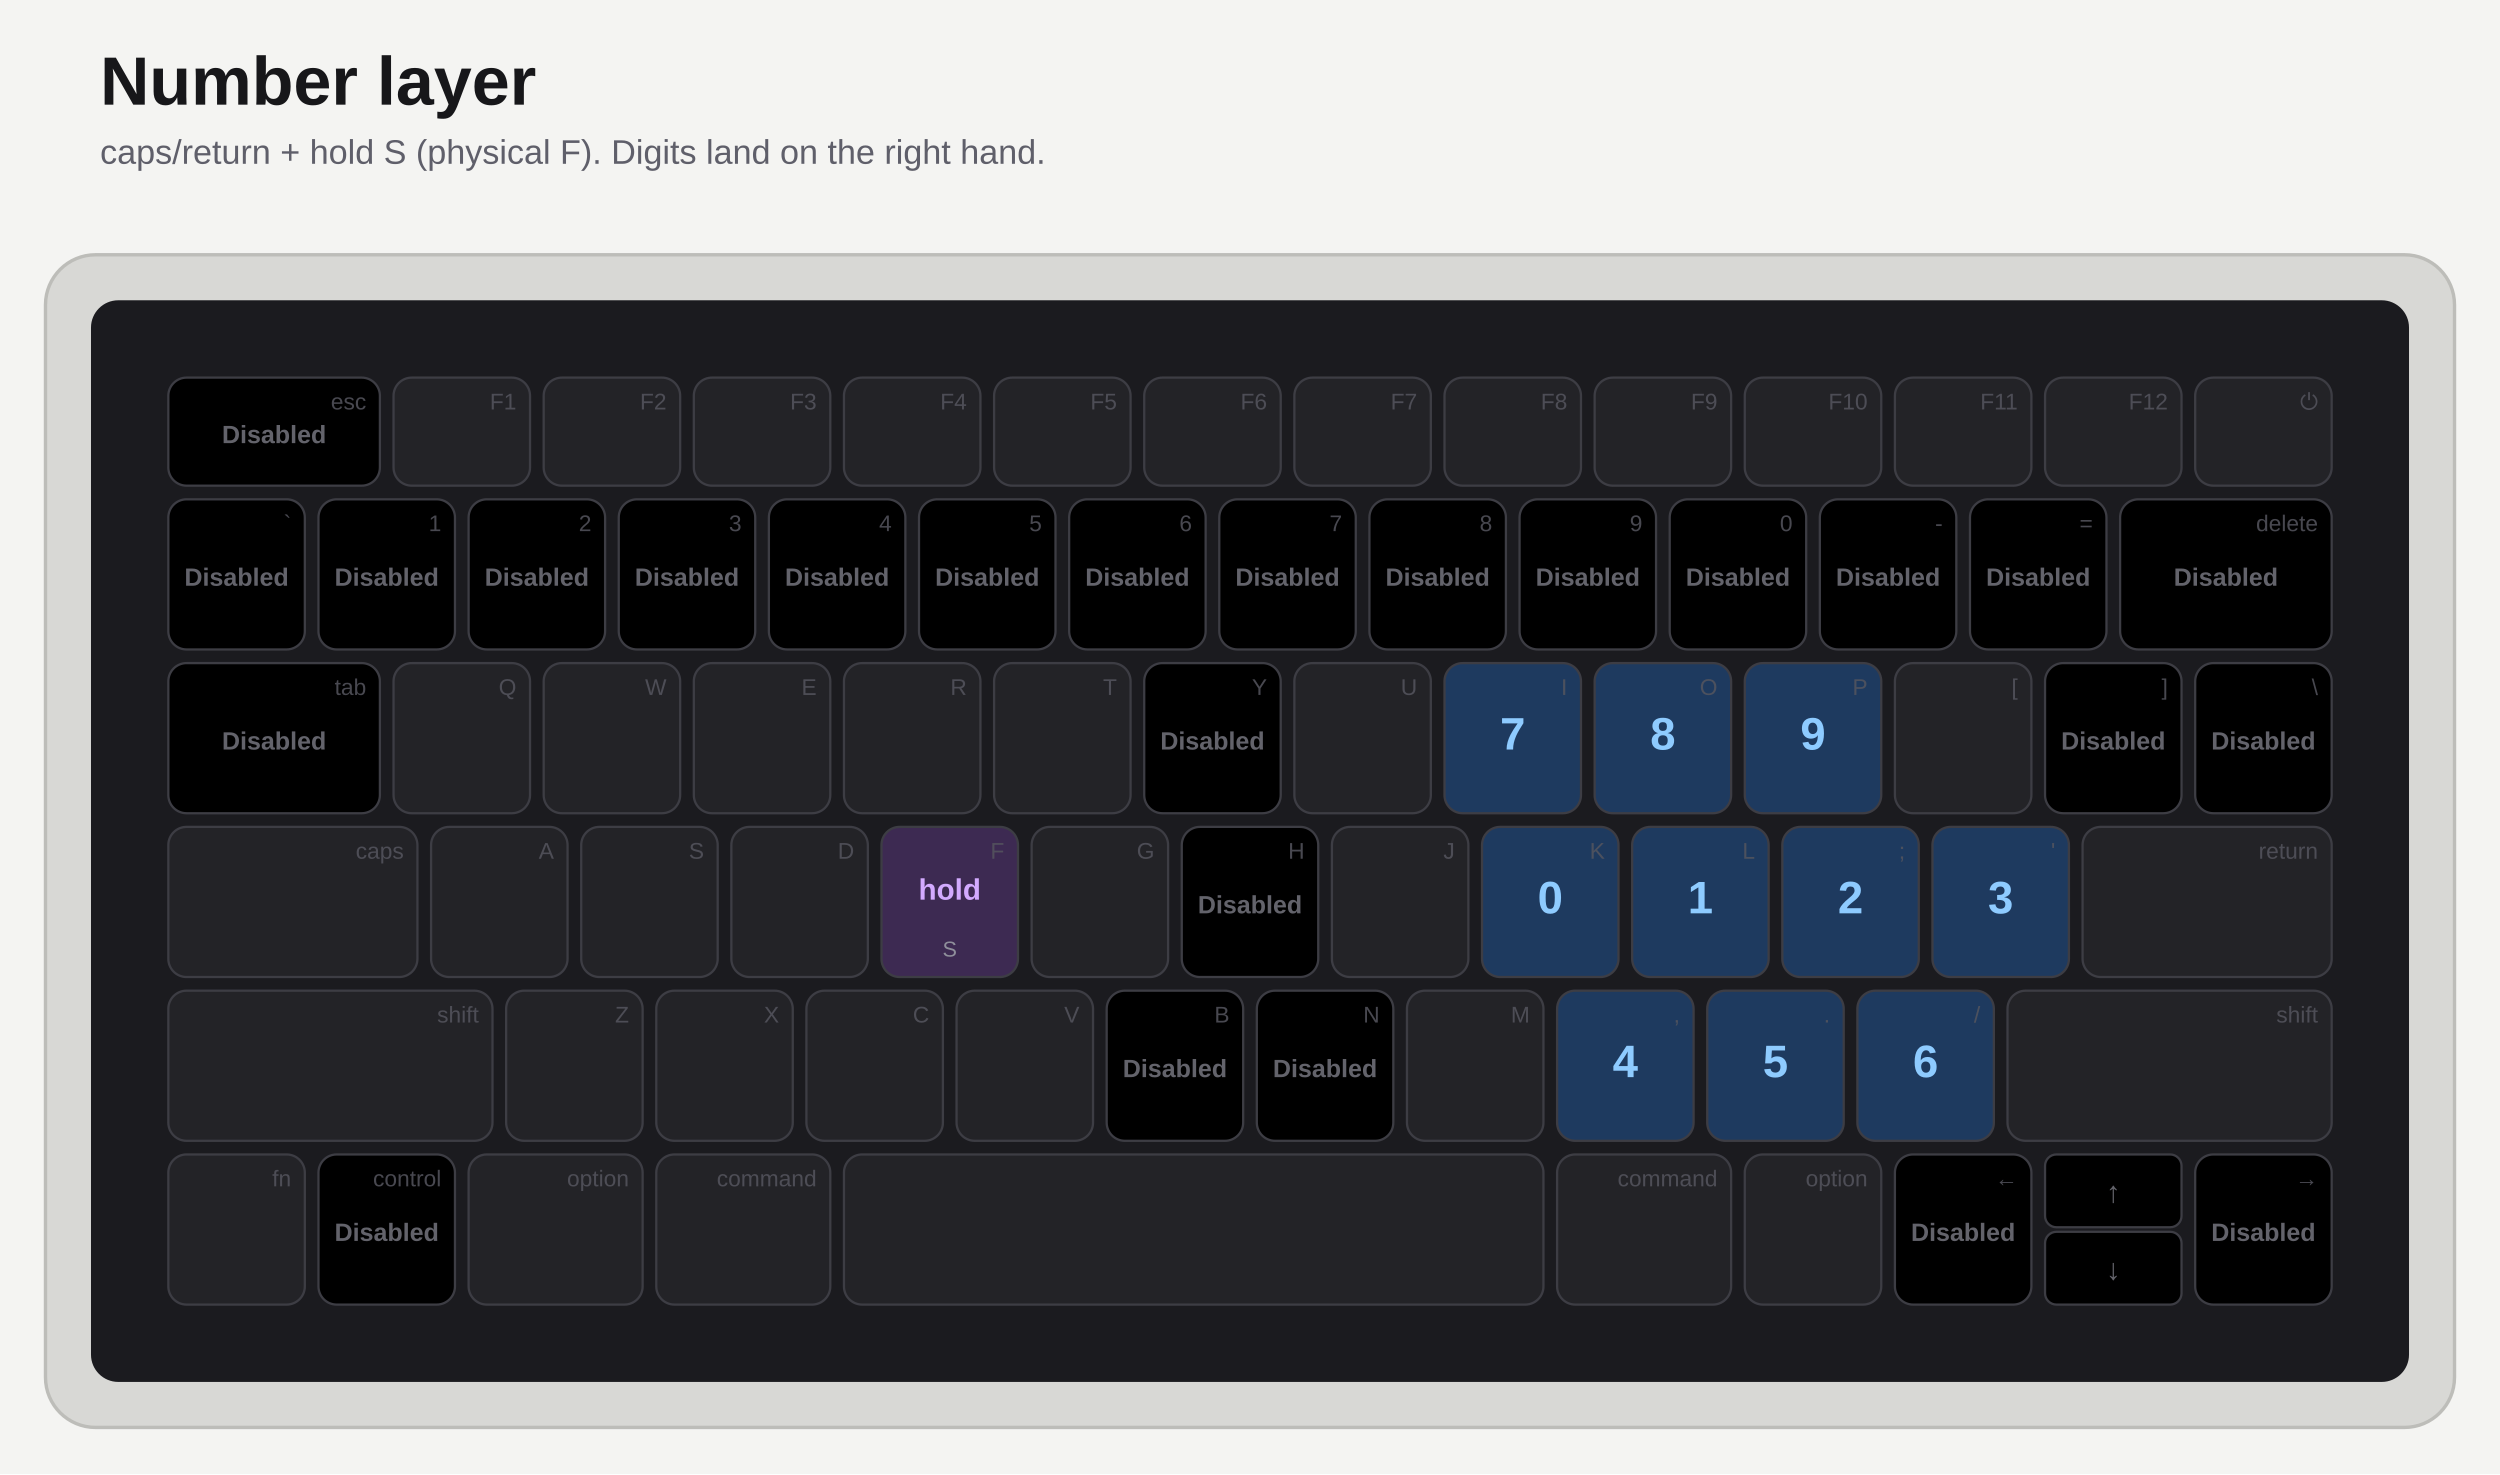
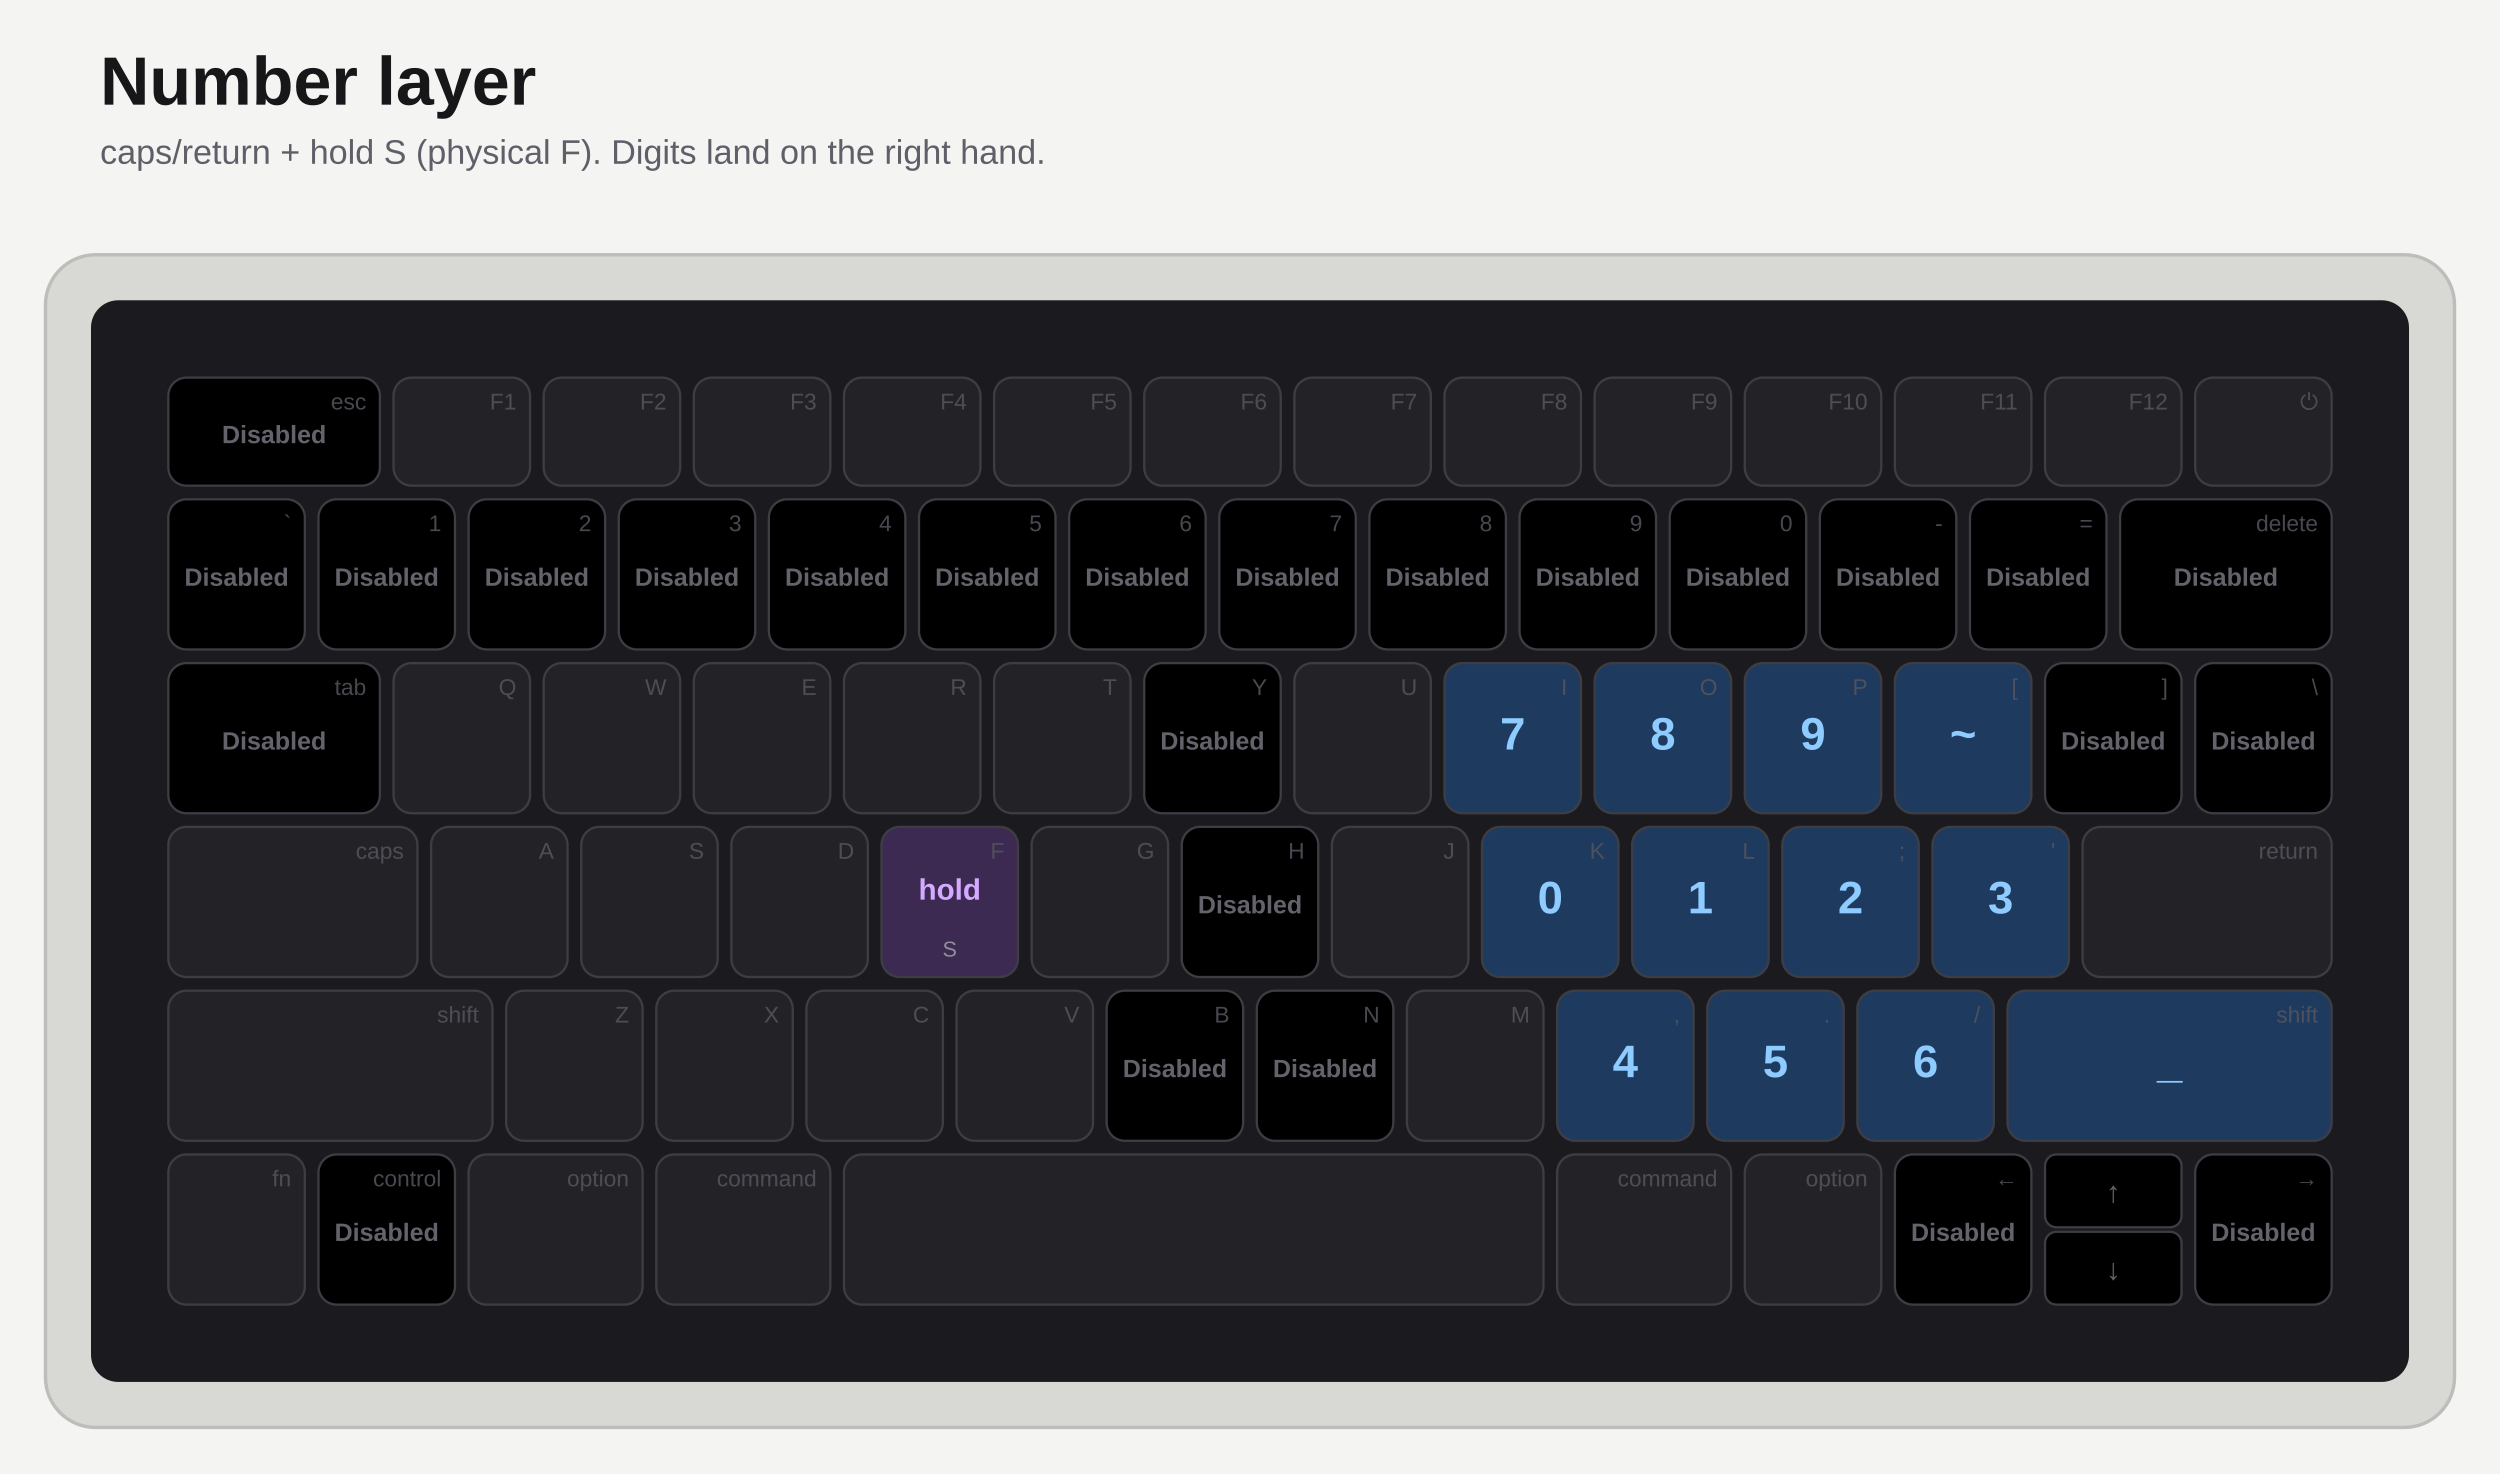
<svg xmlns="http://www.w3.org/2000/svg" width="1099" height="648" viewBox="0 0 1099 648" role="img" aria-label="Number layer layer of the splitmac">
  <rect width="1099" height="648" fill="#f4f4f2" />
  <text x="44.0" y="46.0" fill="#17171a" font-size="30" font-weight="700" text-anchor="start" opacity="1.0" font-family="-apple-system, BlinkMacSystemFont, 'SF Pro Text', 'Helvetica Neue', Arial, sans-serif">Number layer</text>
  <text x="44.0" y="72.0" fill="#5f5f6a" font-size="15" font-weight="400" text-anchor="start" opacity="1.0" font-family="-apple-system, BlinkMacSystemFont, 'SF Pro Text', 'Helvetica Neue', Arial, sans-serif">caps/return + hold S (physical F). Digits land on the right hand.</text>
  <rect x="20.0" y="112.0" width="1059.0" height="515.5" rx="22" fill="#d8d8d5" stroke="#bdbdb9" stroke-width="1.5" />
  <rect x="40.0" y="132.0" width="1019.0" height="475.5" rx="12" fill="#1b1b1f" />
  <rect x="74.0" y="166.0" width="93.0" height="47.5" rx="8" fill="#000000" stroke="#3d3d44" stroke-width="1" />
  <text x="161.0" y="180.0" fill="#55555e" font-size="10" font-weight="500" text-anchor="end" opacity="0.85" font-family="-apple-system, BlinkMacSystemFont, 'SF Pro Text', 'Helvetica Neue', Arial, sans-serif">esc</text>
  <text x="120.5" y="194.8" fill="#63636b" font-size="11" font-weight="600" text-anchor="middle" opacity="1.0" font-family="-apple-system, BlinkMacSystemFont, 'SF Pro Text', 'Helvetica Neue', Arial, sans-serif">Disabled</text>
  <rect x="173.0" y="166.0" width="60.0" height="47.5" rx="8" fill="#232327" stroke="#3d3d44" stroke-width="1" />
  <text x="227.0" y="180.0" fill="#55555e" font-size="10" font-weight="500" text-anchor="end" opacity="0.85" font-family="-apple-system, BlinkMacSystemFont, 'SF Pro Text', 'Helvetica Neue', Arial, sans-serif">F1</text>
  <rect x="239.0" y="166.0" width="60.0" height="47.5" rx="8" fill="#232327" stroke="#3d3d44" stroke-width="1" />
  <text x="293.0" y="180.0" fill="#55555e" font-size="10" font-weight="500" text-anchor="end" opacity="0.85" font-family="-apple-system, BlinkMacSystemFont, 'SF Pro Text', 'Helvetica Neue', Arial, sans-serif">F2</text>
  <rect x="305.0" y="166.0" width="60.0" height="47.5" rx="8" fill="#232327" stroke="#3d3d44" stroke-width="1" />
  <text x="359.0" y="180.0" fill="#55555e" font-size="10" font-weight="500" text-anchor="end" opacity="0.85" font-family="-apple-system, BlinkMacSystemFont, 'SF Pro Text', 'Helvetica Neue', Arial, sans-serif">F3</text>
  <rect x="371.0" y="166.0" width="60.0" height="47.5" rx="8" fill="#232327" stroke="#3d3d44" stroke-width="1" />
  <text x="425.0" y="180.0" fill="#55555e" font-size="10" font-weight="500" text-anchor="end" opacity="0.85" font-family="-apple-system, BlinkMacSystemFont, 'SF Pro Text', 'Helvetica Neue', Arial, sans-serif">F4</text>
  <rect x="437.0" y="166.0" width="60.0" height="47.5" rx="8" fill="#232327" stroke="#3d3d44" stroke-width="1" />
  <text x="491.0" y="180.0" fill="#55555e" font-size="10" font-weight="500" text-anchor="end" opacity="0.85" font-family="-apple-system, BlinkMacSystemFont, 'SF Pro Text', 'Helvetica Neue', Arial, sans-serif">F5</text>
  <rect x="503.0" y="166.0" width="60.0" height="47.5" rx="8" fill="#232327" stroke="#3d3d44" stroke-width="1" />
  <text x="557.0" y="180.0" fill="#55555e" font-size="10" font-weight="500" text-anchor="end" opacity="0.85" font-family="-apple-system, BlinkMacSystemFont, 'SF Pro Text', 'Helvetica Neue', Arial, sans-serif">F6</text>
  <rect x="569.0" y="166.0" width="60.0" height="47.5" rx="8" fill="#232327" stroke="#3d3d44" stroke-width="1" />
  <text x="623.0" y="180.0" fill="#55555e" font-size="10" font-weight="500" text-anchor="end" opacity="0.85" font-family="-apple-system, BlinkMacSystemFont, 'SF Pro Text', 'Helvetica Neue', Arial, sans-serif">F7</text>
  <rect x="635.0" y="166.0" width="60.0" height="47.5" rx="8" fill="#232327" stroke="#3d3d44" stroke-width="1" />
  <text x="689.0" y="180.0" fill="#55555e" font-size="10" font-weight="500" text-anchor="end" opacity="0.85" font-family="-apple-system, BlinkMacSystemFont, 'SF Pro Text', 'Helvetica Neue', Arial, sans-serif">F8</text>
  <rect x="701.0" y="166.0" width="60.0" height="47.5" rx="8" fill="#232327" stroke="#3d3d44" stroke-width="1" />
  <text x="755.0" y="180.0" fill="#55555e" font-size="10" font-weight="500" text-anchor="end" opacity="0.85" font-family="-apple-system, BlinkMacSystemFont, 'SF Pro Text', 'Helvetica Neue', Arial, sans-serif">F9</text>
  <rect x="767.0" y="166.0" width="60.0" height="47.5" rx="8" fill="#232327" stroke="#3d3d44" stroke-width="1" />
  <text x="821.0" y="180.0" fill="#55555e" font-size="10" font-weight="500" text-anchor="end" opacity="0.85" font-family="-apple-system, BlinkMacSystemFont, 'SF Pro Text', 'Helvetica Neue', Arial, sans-serif">F10</text>
  <rect x="833.0" y="166.0" width="60.0" height="47.5" rx="8" fill="#232327" stroke="#3d3d44" stroke-width="1" />
  <text x="887.0" y="180.0" fill="#55555e" font-size="10" font-weight="500" text-anchor="end" opacity="0.85" font-family="-apple-system, BlinkMacSystemFont, 'SF Pro Text', 'Helvetica Neue', Arial, sans-serif">F11</text>
  <rect x="899.0" y="166.0" width="60.0" height="47.5" rx="8" fill="#232327" stroke="#3d3d44" stroke-width="1" />
  <text x="953.0" y="180.0" fill="#55555e" font-size="10" font-weight="500" text-anchor="end" opacity="0.85" font-family="-apple-system, BlinkMacSystemFont, 'SF Pro Text', 'Helvetica Neue', Arial, sans-serif">F12</text>
  <rect x="965.0" y="166.0" width="60.0" height="47.5" rx="8" fill="#232327" stroke="#3d3d44" stroke-width="1" />
  <text x="1019.0" y="180.0" fill="#55555e" font-size="10" font-weight="500" text-anchor="end" opacity="0.85" font-family="-apple-system, BlinkMacSystemFont, 'SF Pro Text', 'Helvetica Neue', Arial, sans-serif">⏻</text>
  <rect x="74.0" y="219.5" width="60.0" height="66.0" rx="8" fill="#000000" stroke="#3d3d44" stroke-width="1" />
  <text x="128.0" y="233.5" fill="#55555e" font-size="10" font-weight="500" text-anchor="end" opacity="0.85" font-family="-apple-system, BlinkMacSystemFont, 'SF Pro Text', 'Helvetica Neue', Arial, sans-serif">`</text>
  <text x="104.0" y="257.5" fill="#63636b" font-size="11" font-weight="600" text-anchor="middle" opacity="1.0" font-family="-apple-system, BlinkMacSystemFont, 'SF Pro Text', 'Helvetica Neue', Arial, sans-serif">Disabled</text>
  <rect x="140.0" y="219.5" width="60.0" height="66.0" rx="8" fill="#000000" stroke="#3d3d44" stroke-width="1" />
  <text x="194.0" y="233.5" fill="#55555e" font-size="10" font-weight="500" text-anchor="end" opacity="0.85" font-family="-apple-system, BlinkMacSystemFont, 'SF Pro Text', 'Helvetica Neue', Arial, sans-serif">1</text>
  <text x="170.0" y="257.5" fill="#63636b" font-size="11" font-weight="600" text-anchor="middle" opacity="1.0" font-family="-apple-system, BlinkMacSystemFont, 'SF Pro Text', 'Helvetica Neue', Arial, sans-serif">Disabled</text>
  <rect x="206.0" y="219.5" width="60.0" height="66.0" rx="8" fill="#000000" stroke="#3d3d44" stroke-width="1" />
  <text x="260.0" y="233.5" fill="#55555e" font-size="10" font-weight="500" text-anchor="end" opacity="0.85" font-family="-apple-system, BlinkMacSystemFont, 'SF Pro Text', 'Helvetica Neue', Arial, sans-serif">2</text>
  <text x="236.0" y="257.5" fill="#63636b" font-size="11" font-weight="600" text-anchor="middle" opacity="1.0" font-family="-apple-system, BlinkMacSystemFont, 'SF Pro Text', 'Helvetica Neue', Arial, sans-serif">Disabled</text>
  <rect x="272.0" y="219.5" width="60.0" height="66.0" rx="8" fill="#000000" stroke="#3d3d44" stroke-width="1" />
  <text x="326.0" y="233.5" fill="#55555e" font-size="10" font-weight="500" text-anchor="end" opacity="0.85" font-family="-apple-system, BlinkMacSystemFont, 'SF Pro Text', 'Helvetica Neue', Arial, sans-serif">3</text>
  <text x="302.0" y="257.5" fill="#63636b" font-size="11" font-weight="600" text-anchor="middle" opacity="1.0" font-family="-apple-system, BlinkMacSystemFont, 'SF Pro Text', 'Helvetica Neue', Arial, sans-serif">Disabled</text>
  <rect x="338.0" y="219.5" width="60.0" height="66.0" rx="8" fill="#000000" stroke="#3d3d44" stroke-width="1" />
  <text x="392.0" y="233.5" fill="#55555e" font-size="10" font-weight="500" text-anchor="end" opacity="0.85" font-family="-apple-system, BlinkMacSystemFont, 'SF Pro Text', 'Helvetica Neue', Arial, sans-serif">4</text>
  <text x="368.0" y="257.5" fill="#63636b" font-size="11" font-weight="600" text-anchor="middle" opacity="1.0" font-family="-apple-system, BlinkMacSystemFont, 'SF Pro Text', 'Helvetica Neue', Arial, sans-serif">Disabled</text>
  <rect x="404.0" y="219.5" width="60.0" height="66.0" rx="8" fill="#000000" stroke="#3d3d44" stroke-width="1" />
  <text x="458.0" y="233.5" fill="#55555e" font-size="10" font-weight="500" text-anchor="end" opacity="0.85" font-family="-apple-system, BlinkMacSystemFont, 'SF Pro Text', 'Helvetica Neue', Arial, sans-serif">5</text>
  <text x="434.0" y="257.5" fill="#63636b" font-size="11" font-weight="600" text-anchor="middle" opacity="1.0" font-family="-apple-system, BlinkMacSystemFont, 'SF Pro Text', 'Helvetica Neue', Arial, sans-serif">Disabled</text>
  <rect x="470.0" y="219.5" width="60.0" height="66.0" rx="8" fill="#000000" stroke="#3d3d44" stroke-width="1" />
  <text x="524.0" y="233.5" fill="#55555e" font-size="10" font-weight="500" text-anchor="end" opacity="0.85" font-family="-apple-system, BlinkMacSystemFont, 'SF Pro Text', 'Helvetica Neue', Arial, sans-serif">6</text>
  <text x="500.0" y="257.5" fill="#63636b" font-size="11" font-weight="600" text-anchor="middle" opacity="1.0" font-family="-apple-system, BlinkMacSystemFont, 'SF Pro Text', 'Helvetica Neue', Arial, sans-serif">Disabled</text>
  <rect x="536.0" y="219.5" width="60.0" height="66.0" rx="8" fill="#000000" stroke="#3d3d44" stroke-width="1" />
  <text x="590.0" y="233.5" fill="#55555e" font-size="10" font-weight="500" text-anchor="end" opacity="0.85" font-family="-apple-system, BlinkMacSystemFont, 'SF Pro Text', 'Helvetica Neue', Arial, sans-serif">7</text>
  <text x="566.0" y="257.5" fill="#63636b" font-size="11" font-weight="600" text-anchor="middle" opacity="1.0" font-family="-apple-system, BlinkMacSystemFont, 'SF Pro Text', 'Helvetica Neue', Arial, sans-serif">Disabled</text>
  <rect x="602.0" y="219.5" width="60.0" height="66.0" rx="8" fill="#000000" stroke="#3d3d44" stroke-width="1" />
  <text x="656.0" y="233.5" fill="#55555e" font-size="10" font-weight="500" text-anchor="end" opacity="0.85" font-family="-apple-system, BlinkMacSystemFont, 'SF Pro Text', 'Helvetica Neue', Arial, sans-serif">8</text>
  <text x="632.0" y="257.5" fill="#63636b" font-size="11" font-weight="600" text-anchor="middle" opacity="1.0" font-family="-apple-system, BlinkMacSystemFont, 'SF Pro Text', 'Helvetica Neue', Arial, sans-serif">Disabled</text>
  <rect x="668.0" y="219.5" width="60.0" height="66.0" rx="8" fill="#000000" stroke="#3d3d44" stroke-width="1" />
  <text x="722.0" y="233.5" fill="#55555e" font-size="10" font-weight="500" text-anchor="end" opacity="0.85" font-family="-apple-system, BlinkMacSystemFont, 'SF Pro Text', 'Helvetica Neue', Arial, sans-serif">9</text>
  <text x="698.0" y="257.5" fill="#63636b" font-size="11" font-weight="600" text-anchor="middle" opacity="1.0" font-family="-apple-system, BlinkMacSystemFont, 'SF Pro Text', 'Helvetica Neue', Arial, sans-serif">Disabled</text>
  <rect x="734.0" y="219.5" width="60.0" height="66.0" rx="8" fill="#000000" stroke="#3d3d44" stroke-width="1" />
  <text x="788.0" y="233.5" fill="#55555e" font-size="10" font-weight="500" text-anchor="end" opacity="0.85" font-family="-apple-system, BlinkMacSystemFont, 'SF Pro Text', 'Helvetica Neue', Arial, sans-serif">0</text>
  <text x="764.0" y="257.5" fill="#63636b" font-size="11" font-weight="600" text-anchor="middle" opacity="1.0" font-family="-apple-system, BlinkMacSystemFont, 'SF Pro Text', 'Helvetica Neue', Arial, sans-serif">Disabled</text>
  <rect x="800.0" y="219.5" width="60.0" height="66.0" rx="8" fill="#000000" stroke="#3d3d44" stroke-width="1" />
  <text x="854.0" y="233.5" fill="#55555e" font-size="10" font-weight="500" text-anchor="end" opacity="0.85" font-family="-apple-system, BlinkMacSystemFont, 'SF Pro Text', 'Helvetica Neue', Arial, sans-serif">-</text>
  <text x="830.0" y="257.5" fill="#63636b" font-size="11" font-weight="600" text-anchor="middle" opacity="1.0" font-family="-apple-system, BlinkMacSystemFont, 'SF Pro Text', 'Helvetica Neue', Arial, sans-serif">Disabled</text>
  <rect x="866.0" y="219.5" width="60.0" height="66.0" rx="8" fill="#000000" stroke="#3d3d44" stroke-width="1" />
  <text x="920.0" y="233.5" fill="#55555e" font-size="10" font-weight="500" text-anchor="end" opacity="0.85" font-family="-apple-system, BlinkMacSystemFont, 'SF Pro Text', 'Helvetica Neue', Arial, sans-serif">=</text>
  <text x="896.0" y="257.5" fill="#63636b" font-size="11" font-weight="600" text-anchor="middle" opacity="1.0" font-family="-apple-system, BlinkMacSystemFont, 'SF Pro Text', 'Helvetica Neue', Arial, sans-serif">Disabled</text>
  <rect x="932.0" y="219.5" width="93.0" height="66.0" rx="8" fill="#000000" stroke="#3d3d44" stroke-width="1" />
  <text x="1019.0" y="233.5" fill="#55555e" font-size="10" font-weight="500" text-anchor="end" opacity="0.85" font-family="-apple-system, BlinkMacSystemFont, 'SF Pro Text', 'Helvetica Neue', Arial, sans-serif">delete</text>
  <text x="978.5" y="257.5" fill="#63636b" font-size="11" font-weight="600" text-anchor="middle" opacity="1.0" font-family="-apple-system, BlinkMacSystemFont, 'SF Pro Text', 'Helvetica Neue', Arial, sans-serif">Disabled</text>
  <rect x="74.0" y="291.5" width="93.0" height="66.0" rx="8" fill="#000000" stroke="#3d3d44" stroke-width="1" />
  <text x="161.0" y="305.5" fill="#55555e" font-size="10" font-weight="500" text-anchor="end" opacity="0.85" font-family="-apple-system, BlinkMacSystemFont, 'SF Pro Text', 'Helvetica Neue', Arial, sans-serif">tab</text>
  <text x="120.5" y="329.5" fill="#63636b" font-size="11" font-weight="600" text-anchor="middle" opacity="1.0" font-family="-apple-system, BlinkMacSystemFont, 'SF Pro Text', 'Helvetica Neue', Arial, sans-serif">Disabled</text>
  <rect x="173.0" y="291.5" width="60.0" height="66.0" rx="8" fill="#232327" stroke="#3d3d44" stroke-width="1" />
  <text x="227.0" y="305.5" fill="#55555e" font-size="10" font-weight="500" text-anchor="end" opacity="0.85" font-family="-apple-system, BlinkMacSystemFont, 'SF Pro Text', 'Helvetica Neue', Arial, sans-serif">Q</text>
  <rect x="239.0" y="291.5" width="60.0" height="66.0" rx="8" fill="#232327" stroke="#3d3d44" stroke-width="1" />
  <text x="293.0" y="305.5" fill="#55555e" font-size="10" font-weight="500" text-anchor="end" opacity="0.85" font-family="-apple-system, BlinkMacSystemFont, 'SF Pro Text', 'Helvetica Neue', Arial, sans-serif">W</text>
  <rect x="305.0" y="291.5" width="60.0" height="66.0" rx="8" fill="#232327" stroke="#3d3d44" stroke-width="1" />
  <text x="359.0" y="305.5" fill="#55555e" font-size="10" font-weight="500" text-anchor="end" opacity="0.85" font-family="-apple-system, BlinkMacSystemFont, 'SF Pro Text', 'Helvetica Neue', Arial, sans-serif">E</text>
  <rect x="371.0" y="291.5" width="60.0" height="66.0" rx="8" fill="#232327" stroke="#3d3d44" stroke-width="1" />
  <text x="425.0" y="305.5" fill="#55555e" font-size="10" font-weight="500" text-anchor="end" opacity="0.85" font-family="-apple-system, BlinkMacSystemFont, 'SF Pro Text', 'Helvetica Neue', Arial, sans-serif">R</text>
  <rect x="437.0" y="291.5" width="60.0" height="66.0" rx="8" fill="#232327" stroke="#3d3d44" stroke-width="1" />
  <text x="491.0" y="305.5" fill="#55555e" font-size="10" font-weight="500" text-anchor="end" opacity="0.85" font-family="-apple-system, BlinkMacSystemFont, 'SF Pro Text', 'Helvetica Neue', Arial, sans-serif">T</text>
  <rect x="503.0" y="291.5" width="60.0" height="66.0" rx="8" fill="#000000" stroke="#3d3d44" stroke-width="1" />
  <text x="557.0" y="305.5" fill="#55555e" font-size="10" font-weight="500" text-anchor="end" opacity="0.85" font-family="-apple-system, BlinkMacSystemFont, 'SF Pro Text', 'Helvetica Neue', Arial, sans-serif">Y</text>
  <text x="533.0" y="329.5" fill="#63636b" font-size="11" font-weight="600" text-anchor="middle" opacity="1.0" font-family="-apple-system, BlinkMacSystemFont, 'SF Pro Text', 'Helvetica Neue', Arial, sans-serif">Disabled</text>
  <rect x="569.0" y="291.5" width="60.0" height="66.0" rx="8" fill="#232327" stroke="#3d3d44" stroke-width="1" />
  <text x="623.0" y="305.5" fill="#55555e" font-size="10" font-weight="500" text-anchor="end" opacity="0.85" font-family="-apple-system, BlinkMacSystemFont, 'SF Pro Text', 'Helvetica Neue', Arial, sans-serif">U</text>
  <rect x="635.0" y="291.5" width="60.0" height="66.0" rx="8" fill="#1e3a5f" stroke="#3d3d44" stroke-width="1" />
  <text x="689.0" y="305.5" fill="#55555e" font-size="10" font-weight="500" text-anchor="end" opacity="0.85" font-family="-apple-system, BlinkMacSystemFont, 'SF Pro Text', 'Helvetica Neue', Arial, sans-serif">I</text>
  <text x="665.0" y="329.5" fill="#8ecbff" font-size="20" font-weight="700" text-anchor="middle" opacity="1.0" font-family="-apple-system, BlinkMacSystemFont, 'SF Pro Text', 'Helvetica Neue', Arial, sans-serif">7</text>
  <rect x="701.0" y="291.5" width="60.0" height="66.0" rx="8" fill="#1e3a5f" stroke="#3d3d44" stroke-width="1" />
  <text x="755.0" y="305.5" fill="#55555e" font-size="10" font-weight="500" text-anchor="end" opacity="0.85" font-family="-apple-system, BlinkMacSystemFont, 'SF Pro Text', 'Helvetica Neue', Arial, sans-serif">O</text>
  <text x="731.0" y="329.5" fill="#8ecbff" font-size="20" font-weight="700" text-anchor="middle" opacity="1.0" font-family="-apple-system, BlinkMacSystemFont, 'SF Pro Text', 'Helvetica Neue', Arial, sans-serif">8</text>
  <rect x="767.0" y="291.5" width="60.0" height="66.0" rx="8" fill="#1e3a5f" stroke="#3d3d44" stroke-width="1" />
  <text x="821.0" y="305.5" fill="#55555e" font-size="10" font-weight="500" text-anchor="end" opacity="0.85" font-family="-apple-system, BlinkMacSystemFont, 'SF Pro Text', 'Helvetica Neue', Arial, sans-serif">P</text>
  <text x="797.0" y="329.5" fill="#8ecbff" font-size="20" font-weight="700" text-anchor="middle" opacity="1.0" font-family="-apple-system, BlinkMacSystemFont, 'SF Pro Text', 'Helvetica Neue', Arial, sans-serif">9</text>
-   <rect x="833.0" y="291.5" width="60.0" height="66.0" rx="8" fill="#232327" stroke="#3d3d44" stroke-width="1" />
+   <rect x="833.0" y="291.5" width="60.0" height="66.0" rx="8" fill="#1e3a5f" stroke="#3d3d44" stroke-width="1" />
  <text x="887.0" y="305.5" fill="#55555e" font-size="10" font-weight="500" text-anchor="end" opacity="0.85" font-family="-apple-system, BlinkMacSystemFont, 'SF Pro Text', 'Helvetica Neue', Arial, sans-serif">[</text>
+   <text x="863.0" y="329.5" fill="#8ecbff" font-size="20" font-weight="700" text-anchor="middle" opacity="1.0" font-family="-apple-system, BlinkMacSystemFont, 'SF Pro Text', 'Helvetica Neue', Arial, sans-serif">~</text>
  <rect x="899.0" y="291.5" width="60.0" height="66.0" rx="8" fill="#000000" stroke="#3d3d44" stroke-width="1" />
  <text x="953.0" y="305.5" fill="#55555e" font-size="10" font-weight="500" text-anchor="end" opacity="0.85" font-family="-apple-system, BlinkMacSystemFont, 'SF Pro Text', 'Helvetica Neue', Arial, sans-serif">]</text>
  <text x="929.0" y="329.5" fill="#63636b" font-size="11" font-weight="600" text-anchor="middle" opacity="1.0" font-family="-apple-system, BlinkMacSystemFont, 'SF Pro Text', 'Helvetica Neue', Arial, sans-serif">Disabled</text>
  <rect x="965.0" y="291.5" width="60.0" height="66.0" rx="8" fill="#000000" stroke="#3d3d44" stroke-width="1" />
  <text x="1019.0" y="305.5" fill="#55555e" font-size="10" font-weight="500" text-anchor="end" opacity="0.85" font-family="-apple-system, BlinkMacSystemFont, 'SF Pro Text', 'Helvetica Neue', Arial, sans-serif">\</text>
  <text x="995.0" y="329.5" fill="#63636b" font-size="11" font-weight="600" text-anchor="middle" opacity="1.0" font-family="-apple-system, BlinkMacSystemFont, 'SF Pro Text', 'Helvetica Neue', Arial, sans-serif">Disabled</text>
  <rect x="74.0" y="363.5" width="109.5" height="66.0" rx="8" fill="#232327" stroke="#3d3d44" stroke-width="1" />
  <text x="177.5" y="377.5" fill="#55555e" font-size="10" font-weight="500" text-anchor="end" opacity="0.85" font-family="-apple-system, BlinkMacSystemFont, 'SF Pro Text', 'Helvetica Neue', Arial, sans-serif">caps</text>
  <rect x="189.5" y="363.5" width="60.0" height="66.0" rx="8" fill="#232327" stroke="#3d3d44" stroke-width="1" />
  <text x="243.5" y="377.5" fill="#55555e" font-size="10" font-weight="500" text-anchor="end" opacity="0.85" font-family="-apple-system, BlinkMacSystemFont, 'SF Pro Text', 'Helvetica Neue', Arial, sans-serif">A</text>
  <rect x="255.5" y="363.5" width="60.0" height="66.0" rx="8" fill="#232327" stroke="#3d3d44" stroke-width="1" />
  <text x="309.5" y="377.5" fill="#55555e" font-size="10" font-weight="500" text-anchor="end" opacity="0.85" font-family="-apple-system, BlinkMacSystemFont, 'SF Pro Text', 'Helvetica Neue', Arial, sans-serif">S</text>
  <rect x="321.5" y="363.5" width="60.0" height="66.0" rx="8" fill="#232327" stroke="#3d3d44" stroke-width="1" />
  <text x="375.5" y="377.5" fill="#55555e" font-size="10" font-weight="500" text-anchor="end" opacity="0.85" font-family="-apple-system, BlinkMacSystemFont, 'SF Pro Text', 'Helvetica Neue', Arial, sans-serif">D</text>
  <rect x="387.5" y="363.5" width="60.0" height="66.0" rx="8" fill="#3d2a52" stroke="#3d3d44" stroke-width="1" />
  <text x="441.5" y="377.5" fill="#55555e" font-size="10" font-weight="500" text-anchor="end" opacity="0.85" font-family="-apple-system, BlinkMacSystemFont, 'SF Pro Text', 'Helvetica Neue', Arial, sans-serif">F</text>
  <text x="417.5" y="395.5" fill="#d3aaff" font-size="13" font-weight="600" text-anchor="middle" opacity="1.0" font-family="-apple-system, BlinkMacSystemFont, 'SF Pro Text', 'Helvetica Neue', Arial, sans-serif">hold</text>
  <text x="417.5" y="420.5" fill="#8f8f9b" font-size="9.5" font-weight="500" text-anchor="middle" opacity="1.0" font-family="-apple-system, BlinkMacSystemFont, 'SF Pro Text', 'Helvetica Neue', Arial, sans-serif">S</text>
  <rect x="453.5" y="363.5" width="60.0" height="66.0" rx="8" fill="#232327" stroke="#3d3d44" stroke-width="1" />
  <text x="507.5" y="377.5" fill="#55555e" font-size="10" font-weight="500" text-anchor="end" opacity="0.85" font-family="-apple-system, BlinkMacSystemFont, 'SF Pro Text', 'Helvetica Neue', Arial, sans-serif">G</text>
  <rect x="519.5" y="363.5" width="60.0" height="66.0" rx="8" fill="#000000" stroke="#3d3d44" stroke-width="1" />
  <text x="573.5" y="377.5" fill="#55555e" font-size="10" font-weight="500" text-anchor="end" opacity="0.85" font-family="-apple-system, BlinkMacSystemFont, 'SF Pro Text', 'Helvetica Neue', Arial, sans-serif">H</text>
  <text x="549.5" y="401.5" fill="#63636b" font-size="11" font-weight="600" text-anchor="middle" opacity="1.0" font-family="-apple-system, BlinkMacSystemFont, 'SF Pro Text', 'Helvetica Neue', Arial, sans-serif">Disabled</text>
  <rect x="585.5" y="363.5" width="60.0" height="66.0" rx="8" fill="#232327" stroke="#3d3d44" stroke-width="1" />
  <text x="639.5" y="377.5" fill="#55555e" font-size="10" font-weight="500" text-anchor="end" opacity="0.85" font-family="-apple-system, BlinkMacSystemFont, 'SF Pro Text', 'Helvetica Neue', Arial, sans-serif">J</text>
  <rect x="651.5" y="363.5" width="60.0" height="66.0" rx="8" fill="#1e3a5f" stroke="#3d3d44" stroke-width="1" />
  <text x="705.5" y="377.5" fill="#55555e" font-size="10" font-weight="500" text-anchor="end" opacity="0.85" font-family="-apple-system, BlinkMacSystemFont, 'SF Pro Text', 'Helvetica Neue', Arial, sans-serif">K</text>
  <text x="681.5" y="401.5" fill="#8ecbff" font-size="20" font-weight="700" text-anchor="middle" opacity="1.0" font-family="-apple-system, BlinkMacSystemFont, 'SF Pro Text', 'Helvetica Neue', Arial, sans-serif">0</text>
  <rect x="717.5" y="363.5" width="60.0" height="66.0" rx="8" fill="#1e3a5f" stroke="#3d3d44" stroke-width="1" />
  <text x="771.5" y="377.5" fill="#55555e" font-size="10" font-weight="500" text-anchor="end" opacity="0.85" font-family="-apple-system, BlinkMacSystemFont, 'SF Pro Text', 'Helvetica Neue', Arial, sans-serif">L</text>
  <text x="747.5" y="401.5" fill="#8ecbff" font-size="20" font-weight="700" text-anchor="middle" opacity="1.0" font-family="-apple-system, BlinkMacSystemFont, 'SF Pro Text', 'Helvetica Neue', Arial, sans-serif">1</text>
  <rect x="783.5" y="363.5" width="60.0" height="66.0" rx="8" fill="#1e3a5f" stroke="#3d3d44" stroke-width="1" />
  <text x="837.5" y="377.5" fill="#55555e" font-size="10" font-weight="500" text-anchor="end" opacity="0.85" font-family="-apple-system, BlinkMacSystemFont, 'SF Pro Text', 'Helvetica Neue', Arial, sans-serif">;</text>
  <text x="813.5" y="401.5" fill="#8ecbff" font-size="20" font-weight="700" text-anchor="middle" opacity="1.0" font-family="-apple-system, BlinkMacSystemFont, 'SF Pro Text', 'Helvetica Neue', Arial, sans-serif">2</text>
  <rect x="849.5" y="363.5" width="60.0" height="66.0" rx="8" fill="#1e3a5f" stroke="#3d3d44" stroke-width="1" />
  <text x="903.5" y="377.5" fill="#55555e" font-size="10" font-weight="500" text-anchor="end" opacity="0.85" font-family="-apple-system, BlinkMacSystemFont, 'SF Pro Text', 'Helvetica Neue', Arial, sans-serif">'</text>
  <text x="879.5" y="401.5" fill="#8ecbff" font-size="20" font-weight="700" text-anchor="middle" opacity="1.0" font-family="-apple-system, BlinkMacSystemFont, 'SF Pro Text', 'Helvetica Neue', Arial, sans-serif">3</text>
  <rect x="915.5" y="363.5" width="109.5" height="66.0" rx="8" fill="#232327" stroke="#3d3d44" stroke-width="1" />
  <text x="1019.0" y="377.5" fill="#55555e" font-size="10" font-weight="500" text-anchor="end" opacity="0.85" font-family="-apple-system, BlinkMacSystemFont, 'SF Pro Text', 'Helvetica Neue', Arial, sans-serif">return</text>
  <rect x="74.0" y="435.5" width="142.5" height="66.0" rx="8" fill="#232327" stroke="#3d3d44" stroke-width="1" />
  <text x="210.5" y="449.5" fill="#55555e" font-size="10" font-weight="500" text-anchor="end" opacity="0.85" font-family="-apple-system, BlinkMacSystemFont, 'SF Pro Text', 'Helvetica Neue', Arial, sans-serif">shift</text>
  <rect x="222.5" y="435.5" width="60.0" height="66.0" rx="8" fill="#232327" stroke="#3d3d44" stroke-width="1" />
  <text x="276.5" y="449.5" fill="#55555e" font-size="10" font-weight="500" text-anchor="end" opacity="0.85" font-family="-apple-system, BlinkMacSystemFont, 'SF Pro Text', 'Helvetica Neue', Arial, sans-serif">Z</text>
  <rect x="288.5" y="435.5" width="60.0" height="66.0" rx="8" fill="#232327" stroke="#3d3d44" stroke-width="1" />
  <text x="342.5" y="449.5" fill="#55555e" font-size="10" font-weight="500" text-anchor="end" opacity="0.85" font-family="-apple-system, BlinkMacSystemFont, 'SF Pro Text', 'Helvetica Neue', Arial, sans-serif">X</text>
  <rect x="354.5" y="435.5" width="60.0" height="66.0" rx="8" fill="#232327" stroke="#3d3d44" stroke-width="1" />
  <text x="408.5" y="449.5" fill="#55555e" font-size="10" font-weight="500" text-anchor="end" opacity="0.85" font-family="-apple-system, BlinkMacSystemFont, 'SF Pro Text', 'Helvetica Neue', Arial, sans-serif">C</text>
  <rect x="420.5" y="435.5" width="60.0" height="66.0" rx="8" fill="#232327" stroke="#3d3d44" stroke-width="1" />
  <text x="474.5" y="449.5" fill="#55555e" font-size="10" font-weight="500" text-anchor="end" opacity="0.85" font-family="-apple-system, BlinkMacSystemFont, 'SF Pro Text', 'Helvetica Neue', Arial, sans-serif">V</text>
  <rect x="486.5" y="435.5" width="60.0" height="66.0" rx="8" fill="#000000" stroke="#3d3d44" stroke-width="1" />
  <text x="540.5" y="449.5" fill="#55555e" font-size="10" font-weight="500" text-anchor="end" opacity="0.85" font-family="-apple-system, BlinkMacSystemFont, 'SF Pro Text', 'Helvetica Neue', Arial, sans-serif">B</text>
  <text x="516.5" y="473.5" fill="#63636b" font-size="11" font-weight="600" text-anchor="middle" opacity="1.0" font-family="-apple-system, BlinkMacSystemFont, 'SF Pro Text', 'Helvetica Neue', Arial, sans-serif">Disabled</text>
  <rect x="552.5" y="435.5" width="60.0" height="66.0" rx="8" fill="#000000" stroke="#3d3d44" stroke-width="1" />
  <text x="606.5" y="449.5" fill="#55555e" font-size="10" font-weight="500" text-anchor="end" opacity="0.85" font-family="-apple-system, BlinkMacSystemFont, 'SF Pro Text', 'Helvetica Neue', Arial, sans-serif">N</text>
  <text x="582.5" y="473.5" fill="#63636b" font-size="11" font-weight="600" text-anchor="middle" opacity="1.0" font-family="-apple-system, BlinkMacSystemFont, 'SF Pro Text', 'Helvetica Neue', Arial, sans-serif">Disabled</text>
  <rect x="618.5" y="435.5" width="60.0" height="66.0" rx="8" fill="#232327" stroke="#3d3d44" stroke-width="1" />
  <text x="672.5" y="449.5" fill="#55555e" font-size="10" font-weight="500" text-anchor="end" opacity="0.85" font-family="-apple-system, BlinkMacSystemFont, 'SF Pro Text', 'Helvetica Neue', Arial, sans-serif">M</text>
  <rect x="684.5" y="435.5" width="60.0" height="66.0" rx="8" fill="#1e3a5f" stroke="#3d3d44" stroke-width="1" />
  <text x="738.5" y="449.5" fill="#55555e" font-size="10" font-weight="500" text-anchor="end" opacity="0.85" font-family="-apple-system, BlinkMacSystemFont, 'SF Pro Text', 'Helvetica Neue', Arial, sans-serif">,</text>
  <text x="714.5" y="473.5" fill="#8ecbff" font-size="20" font-weight="700" text-anchor="middle" opacity="1.0" font-family="-apple-system, BlinkMacSystemFont, 'SF Pro Text', 'Helvetica Neue', Arial, sans-serif">4</text>
  <rect x="750.5" y="435.5" width="60.0" height="66.0" rx="8" fill="#1e3a5f" stroke="#3d3d44" stroke-width="1" />
  <text x="804.5" y="449.5" fill="#55555e" font-size="10" font-weight="500" text-anchor="end" opacity="0.85" font-family="-apple-system, BlinkMacSystemFont, 'SF Pro Text', 'Helvetica Neue', Arial, sans-serif">.</text>
  <text x="780.5" y="473.5" fill="#8ecbff" font-size="20" font-weight="700" text-anchor="middle" opacity="1.0" font-family="-apple-system, BlinkMacSystemFont, 'SF Pro Text', 'Helvetica Neue', Arial, sans-serif">5</text>
  <rect x="816.5" y="435.5" width="60.0" height="66.0" rx="8" fill="#1e3a5f" stroke="#3d3d44" stroke-width="1" />
  <text x="870.5" y="449.5" fill="#55555e" font-size="10" font-weight="500" text-anchor="end" opacity="0.85" font-family="-apple-system, BlinkMacSystemFont, 'SF Pro Text', 'Helvetica Neue', Arial, sans-serif">/</text>
  <text x="846.5" y="473.5" fill="#8ecbff" font-size="20" font-weight="700" text-anchor="middle" opacity="1.0" font-family="-apple-system, BlinkMacSystemFont, 'SF Pro Text', 'Helvetica Neue', Arial, sans-serif">6</text>
-   <rect x="882.5" y="435.5" width="142.5" height="66.0" rx="8" fill="#232327" stroke="#3d3d44" stroke-width="1" />
+   <rect x="882.5" y="435.5" width="142.5" height="66.0" rx="8" fill="#1e3a5f" stroke="#3d3d44" stroke-width="1" />
  <text x="1019.0" y="449.5" fill="#55555e" font-size="10" font-weight="500" text-anchor="end" opacity="0.85" font-family="-apple-system, BlinkMacSystemFont, 'SF Pro Text', 'Helvetica Neue', Arial, sans-serif">shift</text>
+   <text x="953.8" y="473.5" fill="#8ecbff" font-size="20" font-weight="700" text-anchor="middle" opacity="1.0" font-family="-apple-system, BlinkMacSystemFont, 'SF Pro Text', 'Helvetica Neue', Arial, sans-serif">_</text>
  <rect x="74.0" y="507.5" width="60.0" height="66.0" rx="8" fill="#232327" stroke="#3d3d44" stroke-width="1" />
  <text x="128.0" y="521.5" fill="#55555e" font-size="10" font-weight="500" text-anchor="end" opacity="0.85" font-family="-apple-system, BlinkMacSystemFont, 'SF Pro Text', 'Helvetica Neue', Arial, sans-serif">fn</text>
  <rect x="140.0" y="507.5" width="60.0" height="66.0" rx="8" fill="#000000" stroke="#3d3d44" stroke-width="1" />
  <text x="194.0" y="521.5" fill="#55555e" font-size="10" font-weight="500" text-anchor="end" opacity="0.85" font-family="-apple-system, BlinkMacSystemFont, 'SF Pro Text', 'Helvetica Neue', Arial, sans-serif">control</text>
  <text x="170.0" y="545.5" fill="#63636b" font-size="11" font-weight="600" text-anchor="middle" opacity="1.0" font-family="-apple-system, BlinkMacSystemFont, 'SF Pro Text', 'Helvetica Neue', Arial, sans-serif">Disabled</text>
  <rect x="206.0" y="507.5" width="76.5" height="66.0" rx="8" fill="#232327" stroke="#3d3d44" stroke-width="1" />
  <text x="276.5" y="521.5" fill="#55555e" font-size="10" font-weight="500" text-anchor="end" opacity="0.85" font-family="-apple-system, BlinkMacSystemFont, 'SF Pro Text', 'Helvetica Neue', Arial, sans-serif">option</text>
  <rect x="288.5" y="507.5" width="76.5" height="66.0" rx="8" fill="#232327" stroke="#3d3d44" stroke-width="1" />
  <text x="359.0" y="521.5" fill="#55555e" font-size="10" font-weight="500" text-anchor="end" opacity="0.85" font-family="-apple-system, BlinkMacSystemFont, 'SF Pro Text', 'Helvetica Neue', Arial, sans-serif">command</text>
  <rect x="371.0" y="507.5" width="307.5" height="66.0" rx="8" fill="#232327" stroke="#3d3d44" stroke-width="1" />
  <rect x="684.5" y="507.5" width="76.5" height="66.0" rx="8" fill="#232327" stroke="#3d3d44" stroke-width="1" />
  <text x="755.0" y="521.5" fill="#55555e" font-size="10" font-weight="500" text-anchor="end" opacity="0.85" font-family="-apple-system, BlinkMacSystemFont, 'SF Pro Text', 'Helvetica Neue', Arial, sans-serif">command</text>
  <rect x="767.0" y="507.5" width="60.0" height="66.0" rx="8" fill="#232327" stroke="#3d3d44" stroke-width="1" />
  <text x="821.0" y="521.5" fill="#55555e" font-size="10" font-weight="500" text-anchor="end" opacity="0.85" font-family="-apple-system, BlinkMacSystemFont, 'SF Pro Text', 'Helvetica Neue', Arial, sans-serif">option</text>
  <rect x="833.0" y="507.5" width="60.0" height="66.0" rx="8" fill="#000000" stroke="#3d3d44" stroke-width="1" />
  <text x="887.0" y="521.5" fill="#55555e" font-size="10" font-weight="500" text-anchor="end" opacity="0.85" font-family="-apple-system, BlinkMacSystemFont, 'SF Pro Text', 'Helvetica Neue', Arial, sans-serif">←</text>
  <text x="863.0" y="545.5" fill="#63636b" font-size="11" font-weight="600" text-anchor="middle" opacity="1.0" font-family="-apple-system, BlinkMacSystemFont, 'SF Pro Text', 'Helvetica Neue', Arial, sans-serif">Disabled</text>
  <rect x="899.0" y="507.5" width="60.0" height="32.0" rx="5" fill="#000000" stroke="#3d3d44" stroke-width="1" />
  <text x="929.0" y="528.5" fill="#63636b" font-size="13" font-weight="600" text-anchor="middle" opacity="1.0" font-family="-apple-system, BlinkMacSystemFont, 'SF Pro Text', 'Helvetica Neue', Arial, sans-serif">↑</text>
  <rect x="899.0" y="541.5" width="60.0" height="32.0" rx="5" fill="#000000" stroke="#3d3d44" stroke-width="1" />
  <text x="929.0" y="562.5" fill="#63636b" font-size="13" font-weight="600" text-anchor="middle" opacity="1.0" font-family="-apple-system, BlinkMacSystemFont, 'SF Pro Text', 'Helvetica Neue', Arial, sans-serif">↓</text>
  <rect x="965.0" y="507.5" width="60.0" height="66.0" rx="8" fill="#000000" stroke="#3d3d44" stroke-width="1" />
  <text x="1019.0" y="521.5" fill="#55555e" font-size="10" font-weight="500" text-anchor="end" opacity="0.85" font-family="-apple-system, BlinkMacSystemFont, 'SF Pro Text', 'Helvetica Neue', Arial, sans-serif">→</text>
  <text x="995.0" y="545.5" fill="#63636b" font-size="11" font-weight="600" text-anchor="middle" opacity="1.0" font-family="-apple-system, BlinkMacSystemFont, 'SF Pro Text', 'Helvetica Neue', Arial, sans-serif">Disabled</text>
</svg>
